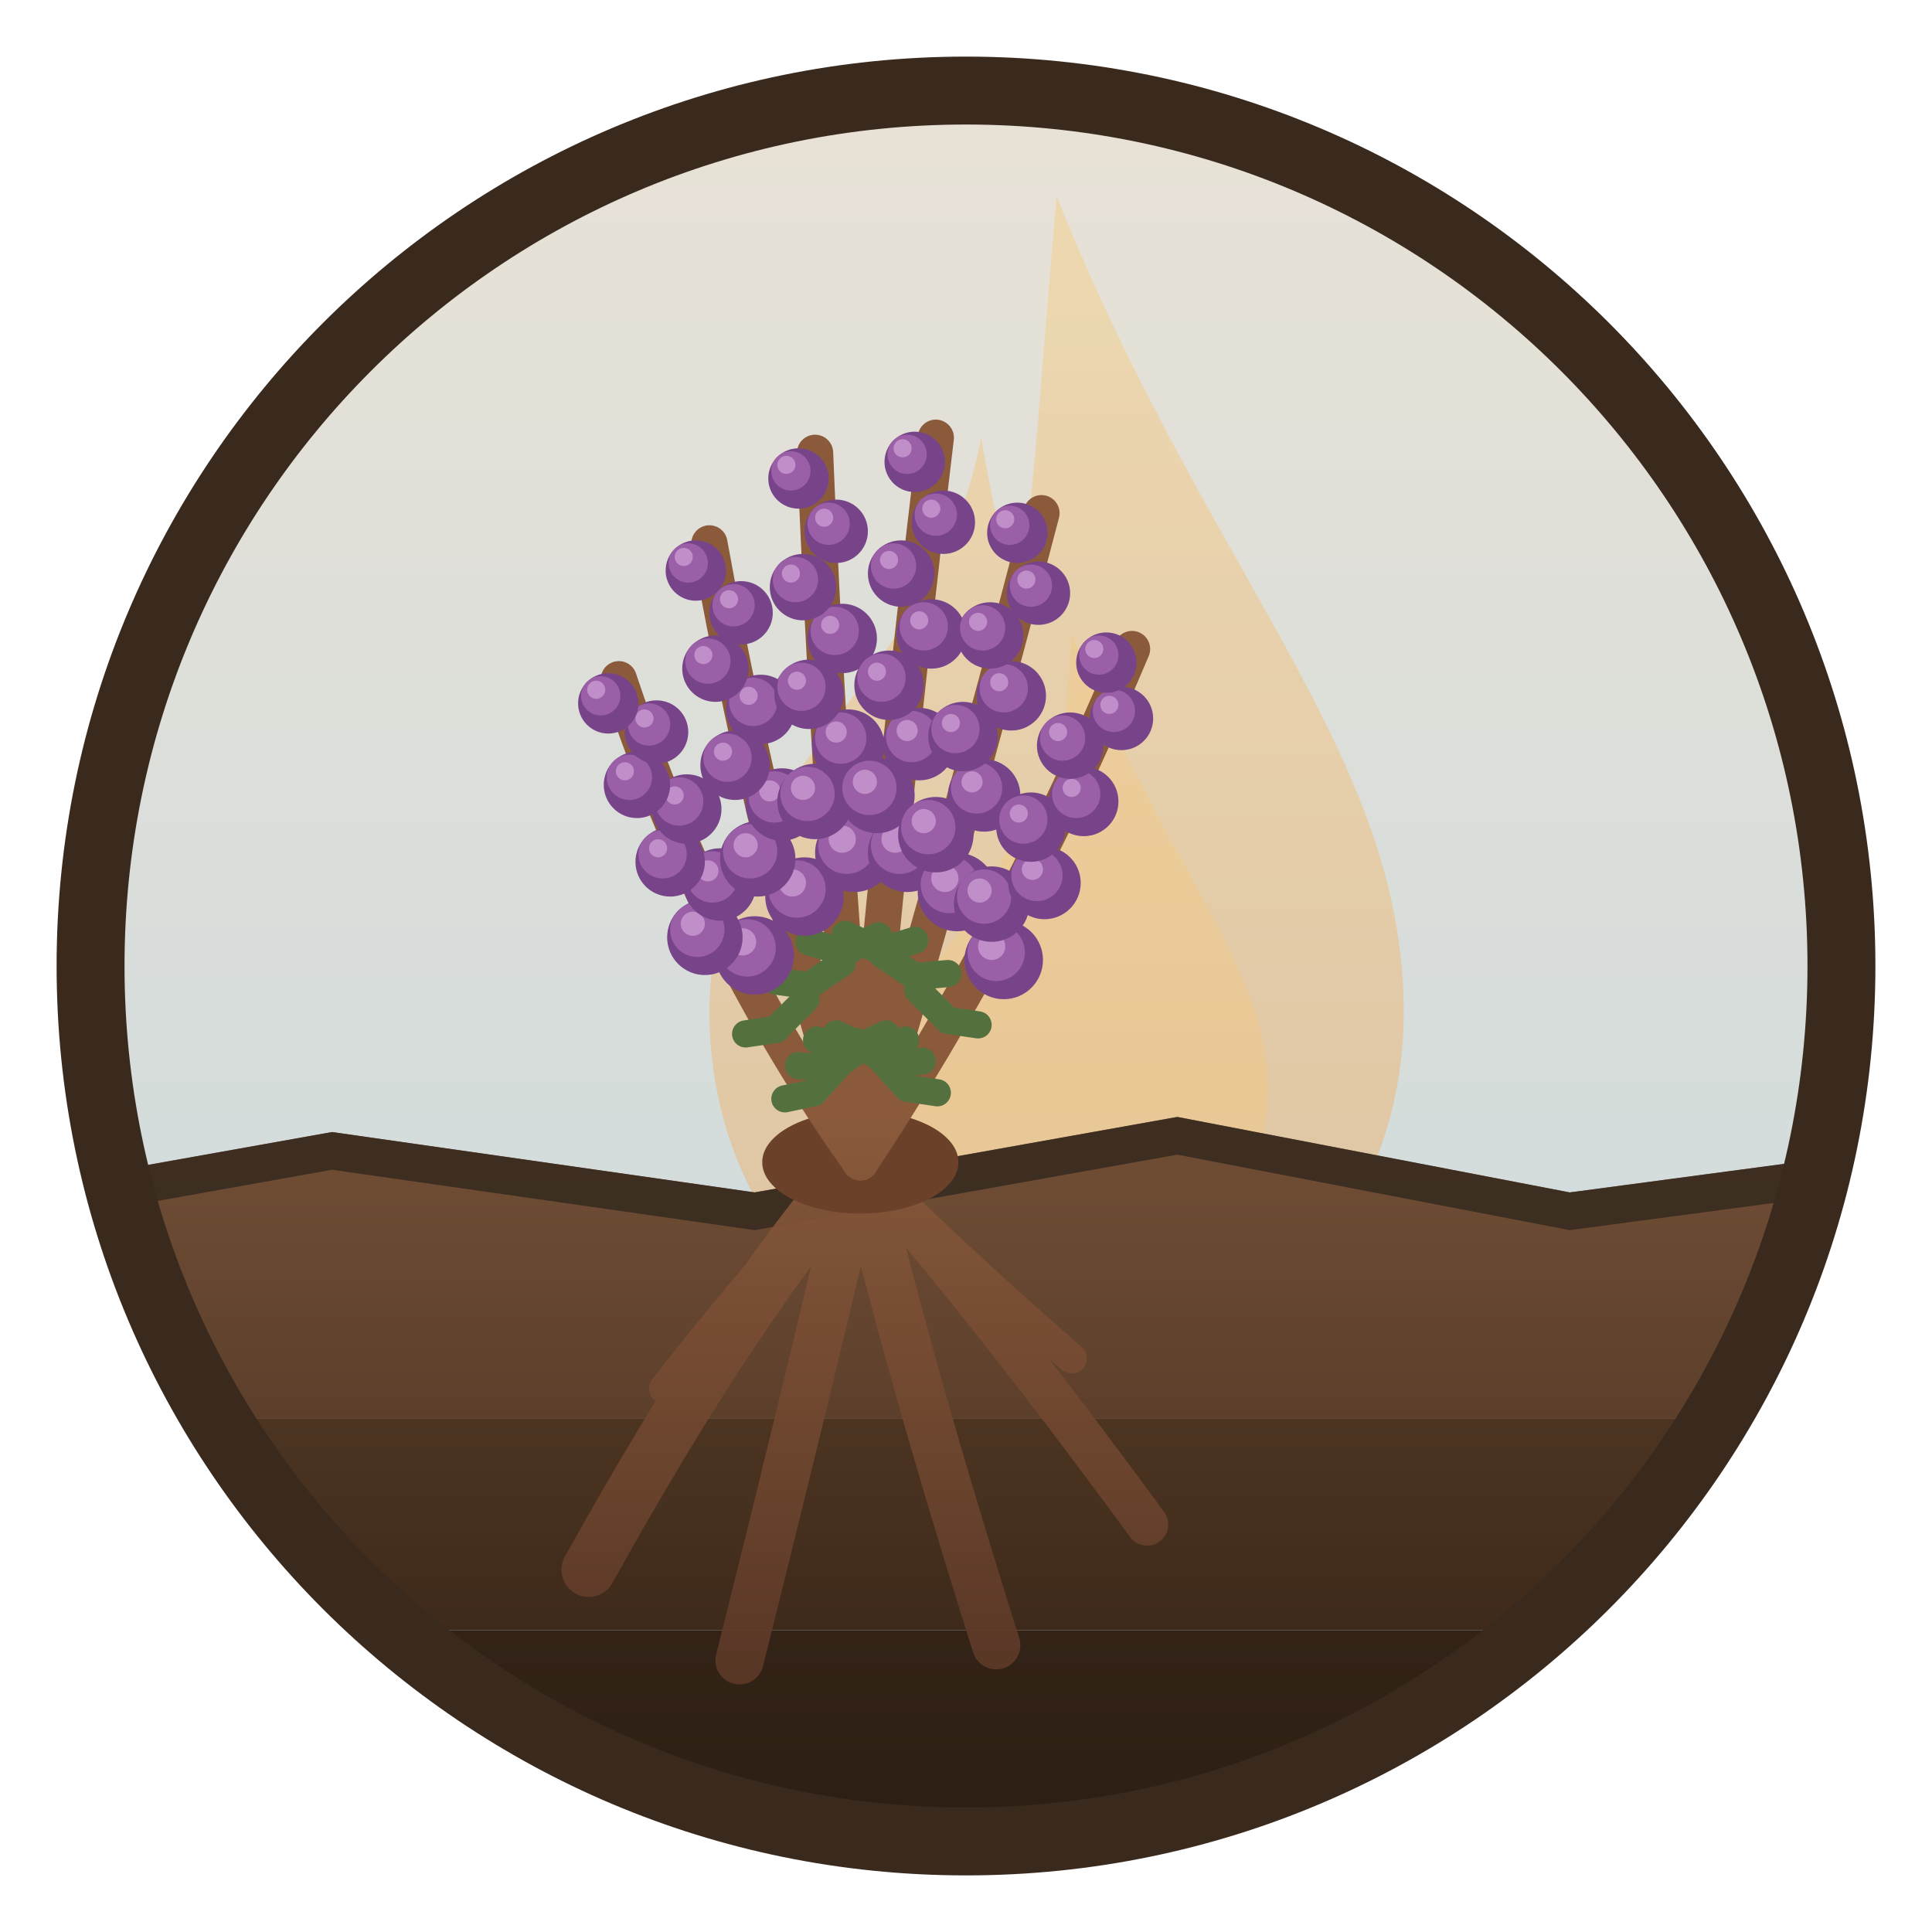
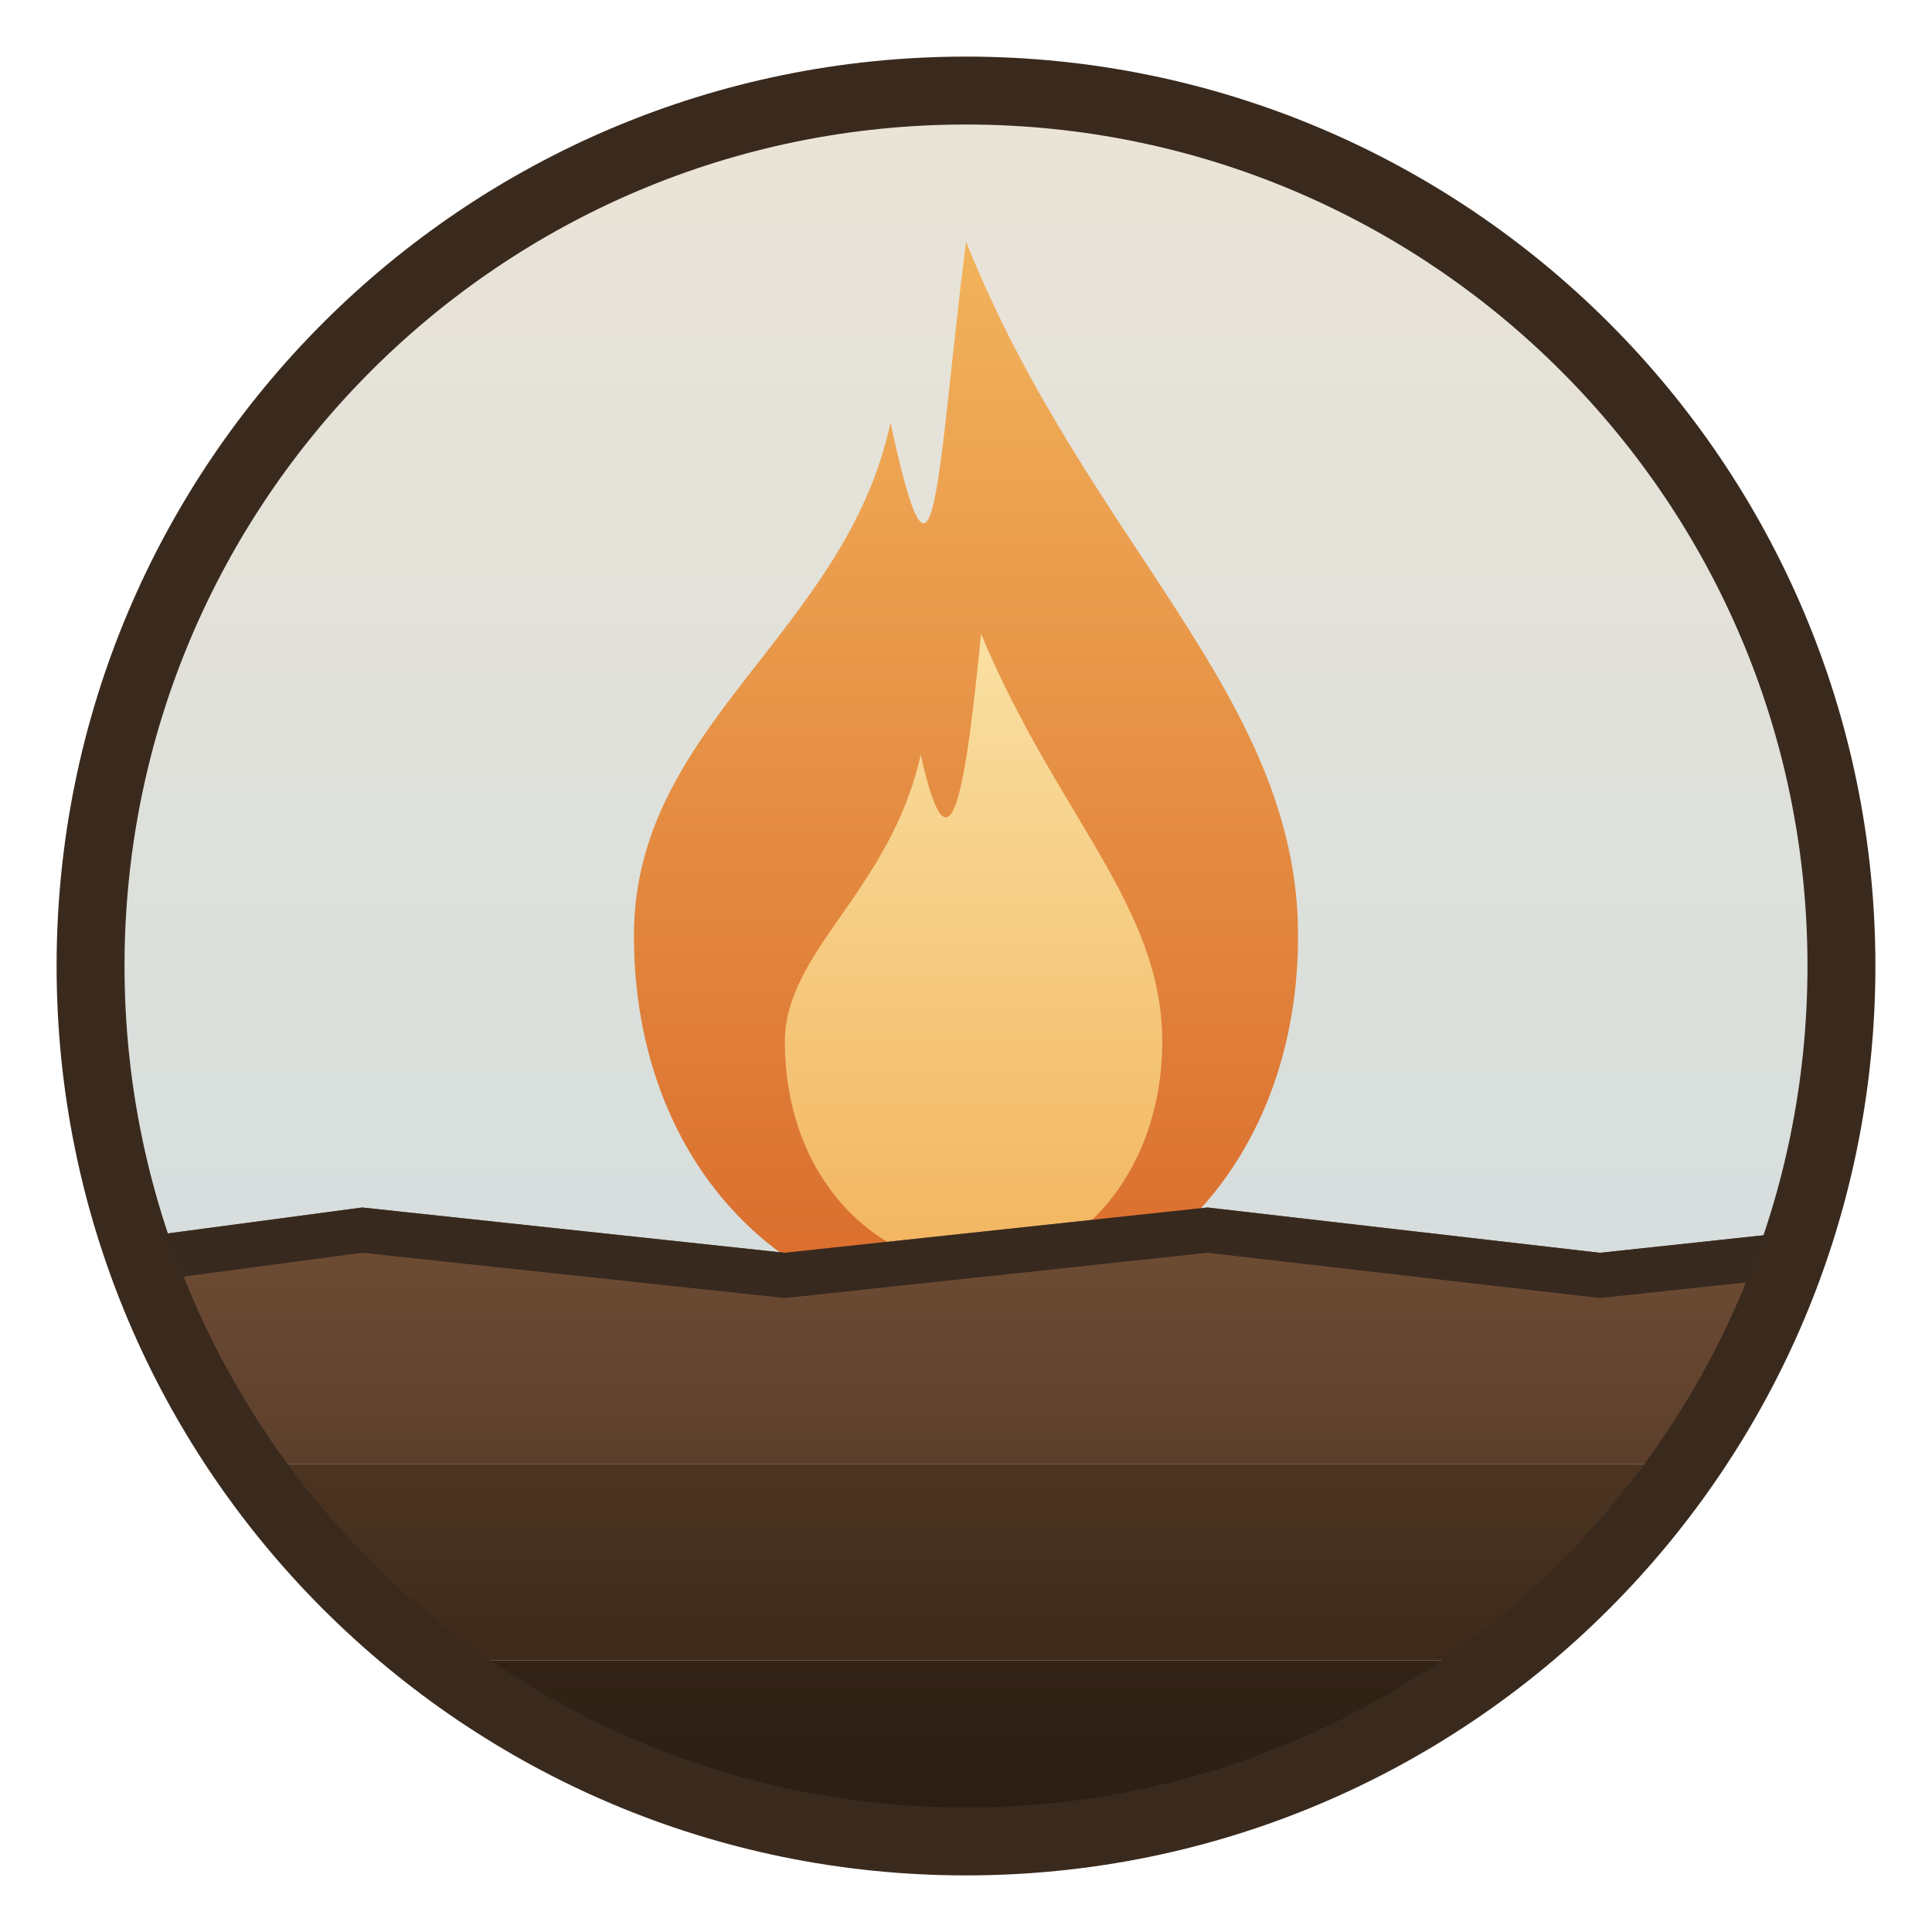
<svg xmlns="http://www.w3.org/2000/svg" viewBox="0 0 128 128" role="img" aria-label="PeatProbe">
  <defs>
    <clipPath id="pp-clip">
      <circle cx="64" cy="64" r="58" />
    </clipPath>
-     <linearGradient id="pp-sky" gradientUnits="userSpaceOnUse" x1="0" y1="6" x2="0" y2="80">
-       <stop offset="0" stop-color="#E9E2D6" />
-       <stop offset="1" stop-color="#D3DCDC" />
+     <linearGradient id="pp-sky" gradientUnits="userSpaceOnUse" x1="0" y1="6" x2="0" y2="84">
+       <stop offset="0" stop-color="#EBE4D7" />
+       <stop offset="1" stop-color="#D6DEDD" />
    </linearGradient>
-     <linearGradient id="pp-flame" gradientUnits="userSpaceOnUse" x1="0" y1="20" x2="0" y2="92">
-       <stop offset="0" stop-color="#F6C877" />
-       <stop offset="1" stop-color="#F0A354" />
+     <linearGradient id="pp-flame" gradientUnits="userSpaceOnUse" x1="0" y1="16" x2="0" y2="88">
+       <stop offset="0" stop-color="#F2B35C" />
+       <stop offset="1" stop-color="#D96A2B" />
    </linearGradient>
-     <linearGradient id="pp-p1" gradientUnits="userSpaceOnUse" x1="0" y1="78" x2="0" y2="94">
+     <linearGradient id="pp-inner" gradientUnits="userSpaceOnUse" x1="0" y1="42" x2="0" y2="86">
+       <stop offset="0" stop-color="#F9E0A2" />
+       <stop offset="1" stop-color="#F2B35C" />
+     </linearGradient>
+     <linearGradient id="pp-p1" gradientUnits="userSpaceOnUse" x1="0" y1="82" x2="0" y2="97">
      <stop offset="0" stop-color="#6E4C34" />
      <stop offset="1" stop-color="#5C3F2B" />
    </linearGradient>
-     <linearGradient id="pp-p2" gradientUnits="userSpaceOnUse" x1="0" y1="94" x2="0" y2="108">
+     <linearGradient id="pp-p2" gradientUnits="userSpaceOnUse" x1="0" y1="97" x2="0" y2="110">
      <stop offset="0" stop-color="#4C3421" />
      <stop offset="1" stop-color="#3E2A1B" />
    </linearGradient>
-     <linearGradient id="pp-p3" gradientUnits="userSpaceOnUse" x1="0" y1="108" x2="0" y2="126">
+     <linearGradient id="pp-p3" gradientUnits="userSpaceOnUse" x1="0" y1="110" x2="0" y2="126">
      <stop offset="0" stop-color="#332317" />
-       <stop offset="1" stop-color="#2B1D13" />
-     </linearGradient>
-     <linearGradient id="pp-wood" gradientUnits="userSpaceOnUse" x1="0" y1="74" x2="0" y2="112">
-       <stop offset="0" stop-color="#8A5A3B" />
-       <stop offset="1" stop-color="#5A3726" />
+       <stop offset="1" stop-color="#281B12" />
    </linearGradient>
  </defs>
  <circle cx="64" cy="64" r="58" fill="url(#pp-sky)" />
  <g clip-path="url(#pp-clip)">
-     <path d="M70,13 C80,38 93,50 93,67 C93,81 83,91 70,91 C57,91 47,81 47,67 C47,52 62,45 65,29 C68,46 68,36 70,13 Z" fill="url(#pp-flame)" opacity=".42" />
-     <path d="M71,42 C77,57 84,64 84,72 C84,81 78,87 71,87 C64,87 58,81 58,72 C58,66 66,62 68,52 C70,63 70,56 71,42 Z" fill="#F6C877" opacity=".34" />
-     <path d="M-6,80.0 L22,75.0 L50,79.0 L78,74.0 L104,79.0 L134,75.0 L134,94 L-6,94 Z" fill="url(#pp-p1)" />
-     <rect x="-6" y="94" width="140" height="14" fill="url(#pp-p2)" />
-     <rect x="-6" y="108" width="140" height="20" fill="url(#pp-p3)" />
-     <path d="M-6,80.0 L22,75.0 L50,79.0 L78,74.0 L104,79.0 L134,75.0 L134,77.5 L104,81.5 L78,76.5 L50,81.5 L22,77.5 L-6,82.5 Z" fill="#2E241C" opacity=".75" />
-     <g stroke="url(#pp-wood)" stroke-linecap="round" fill="none" opacity=".92">
-       <path d="M57.0,77.0 Q49,86 39,104" stroke-width="3.6" />
-       <path d="M57.0,77.0 Q54,90 49,110" stroke-width="3.2" />
-       <path d="M57.0,77.0 Q60,90 66,109" stroke-width="3.2" />
-       <path d="M57.0,77.0 Q65,86 76,101" stroke-width="2.8" />
-       <path d="M57.0,77.0 Q51,83 44,92" stroke-width="2.0" />
-       <path d="M57.0,77.0 Q63,83 71,90" stroke-width="2.0" />
-     </g>
-     <ellipse cx="57.0" cy="77.0" rx="6.5" ry="3.4" fill="#6B4229" />
-     <g stroke="url(#pp-wood)" stroke-linecap="round" fill="none">
-       <path d="M57.0,77.0 Q47,63 41,45" stroke-width="2.4" />
-       <path d="M57.0,77.0 Q51,58 47,36" stroke-width="2.4" />
-       <path d="M57.0,77.0 Q55,54 54,30" stroke-width="2.4" />
-       <path d="M57.0,77.0 Q59,54 62,29" stroke-width="2.4" />
-       <path d="M57.0,77.0 Q63,57 69,34" stroke-width="2.4" />
-       <path d="M57.0,77.0 Q67,62 75,43" stroke-width="2.4" />
-     </g>
-     <g stroke="#55703F" stroke-width="1.8" stroke-linecap="round">
-       <line x1="53.9" y1="72.4" x2="55.8" y2="70.3" />
-       <line x1="53.9" y1="72.4" x2="52.0" y2="72.8" />
-       <line x1="51.4" y1="68.2" x2="53.4" y2="66.2" />
-       <line x1="51.4" y1="68.2" x2="49.4" y2="68.5" />
-       <line x1="55.1" y1="70.8" x2="57.3" y2="69.3" />
-       <line x1="55.1" y1="70.8" x2="52.9" y2="70.6" />
-       <line x1="53.6" y1="65.3" x2="55.8" y2="63.8" />
-       <line x1="53.6" y1="65.3" x2="51.4" y2="65.0" />
-       <line x1="56.4" y1="69.6" x2="58.7" y2="68.5" />
-       <line x1="56.4" y1="69.6" x2="54.1" y2="68.9" />
-       <line x1="55.9" y1="63.1" x2="58.2" y2="62.0" />
-       <line x1="55.9" y1="63.1" x2="53.6" y2="62.4" />
-       <line x1="57.7" y1="69.6" x2="60.0" y2="68.9" />
-       <line x1="57.7" y1="69.6" x2="55.4" y2="68.5" />
-       <line x1="58.3" y1="63.0" x2="60.6" y2="62.3" />
-       <line x1="58.3" y1="63.0" x2="56.0" y2="61.9" />
-       <line x1="58.9" y1="70.5" x2="61.1" y2="70.3" />
-       <line x1="58.9" y1="70.5" x2="56.7" y2="69.0" />
-       <line x1="60.6" y1="64.7" x2="62.8" y2="64.5" />
-       <line x1="60.6" y1="64.7" x2="58.4" y2="63.2" />
-       <line x1="60.1" y1="72.1" x2="62.1" y2="72.4" />
-       <line x1="60.1" y1="72.1" x2="58.2" y2="70.0" />
-       <line x1="62.8" y1="67.6" x2="64.8" y2="67.9" />
-       <line x1="62.8" y1="67.6" x2="60.8" y2="65.6" />
-     </g>
-     <g>
-       <circle cx="50.0" cy="63.3" r="2.6" fill="#77448A" />
-       <circle cx="49.5" cy="62.8" r="1.9" fill="#9B5FA8" />
-       <circle cx="49.2" cy="62.4" r="0.9" fill="#C08FC9" />
-       <circle cx="46.7" cy="62.1" r="2.5" fill="#77448A" />
-       <circle cx="46.2" cy="61.6" r="1.8" fill="#9B5FA8" />
-       <circle cx="45.9" cy="61.2" r="0.8" fill="#C08FC9" />
-       <circle cx="47.7" cy="58.6" r="2.4" fill="#77448A" />
-       <circle cx="47.2" cy="58.1" r="1.7" fill="#9B5FA8" />
-       <circle cx="46.9" cy="57.7" r="0.7" fill="#C08FC9" />
-       <circle cx="44.4" cy="57.1" r="2.3" fill="#77448A" />
-       <circle cx="43.9" cy="56.6" r="1.6" fill="#9B5FA8" />
-       <circle cx="43.6" cy="56.2" r="0.6" fill="#C08FC9" />
-       <circle cx="45.5" cy="53.6" r="2.3" fill="#77448A" />
-       <circle cx="45.0" cy="53.1" r="1.6" fill="#9B5FA8" />
-       <circle cx="44.7" cy="52.7" r="0.6" fill="#C08FC9" />
-       <circle cx="42.2" cy="52.0" r="2.2" fill="#77448A" />
-       <circle cx="41.7" cy="51.5" r="1.5" fill="#9B5FA8" />
-       <circle cx="41.4" cy="51.1" r="0.6" fill="#C08FC9" />
-       <circle cx="43.5" cy="48.5" r="2.1" fill="#77448A" />
-       <circle cx="43.0" cy="48.0" r="1.4" fill="#9B5FA8" />
-       <circle cx="42.7" cy="47.6" r="0.6" fill="#C08FC9" />
-       <circle cx="40.3" cy="46.6" r="2.0" fill="#77448A" />
-       <circle cx="39.8" cy="46.1" r="1.3" fill="#9B5FA8" />
-       <circle cx="39.5" cy="45.7" r="0.6" fill="#C08FC9" />
-       <circle cx="53.3" cy="59.4" r="2.6" fill="#77448A" />
-       <circle cx="52.8" cy="58.9" r="1.9" fill="#9B5FA8" />
-       <circle cx="52.5" cy="58.5" r="0.9" fill="#C08FC9" />
-       <circle cx="50.2" cy="56.9" r="2.5" fill="#77448A" />
-       <circle cx="49.7" cy="56.4" r="1.8" fill="#9B5FA8" />
-       <circle cx="49.4" cy="56.0" r="0.8" fill="#C08FC9" />
-       <circle cx="51.8" cy="53.3" r="2.4" fill="#77448A" />
-       <circle cx="51.3" cy="52.8" r="1.7" fill="#9B5FA8" />
-       <circle cx="51.0" cy="52.4" r="0.7" fill="#C08FC9" />
-       <circle cx="48.7" cy="50.7" r="2.3" fill="#77448A" />
-       <circle cx="48.2" cy="50.2" r="1.6" fill="#9B5FA8" />
-       <circle cx="47.9" cy="49.8" r="0.6" fill="#C08FC9" />
-       <circle cx="50.4" cy="47.0" r="2.3" fill="#77448A" />
-       <circle cx="49.9" cy="46.5" r="1.6" fill="#9B5FA8" />
-       <circle cx="49.6" cy="46.1" r="0.6" fill="#C08FC9" />
-       <circle cx="47.4" cy="44.3" r="2.2" fill="#77448A" />
-       <circle cx="46.9" cy="43.8" r="1.5" fill="#9B5FA8" />
-       <circle cx="46.6" cy="43.4" r="0.6" fill="#C08FC9" />
-       <circle cx="49.1" cy="40.6" r="2.1" fill="#77448A" />
-       <circle cx="48.6" cy="40.1" r="1.4" fill="#9B5FA8" />
-       <circle cx="48.3" cy="39.7" r="0.6" fill="#C08FC9" />
-       <circle cx="46.1" cy="37.8" r="2.0" fill="#77448A" />
-       <circle cx="45.6" cy="37.3" r="1.3" fill="#9B5FA8" />
-       <circle cx="45.3" cy="36.9" r="0.6" fill="#C08FC9" />
-       <circle cx="56.6" cy="56.5" r="2.6" fill="#77448A" />
-       <circle cx="56.1" cy="56.0" r="1.9" fill="#9B5FA8" />
-       <circle cx="55.8" cy="55.6" r="0.9" fill="#C08FC9" />
-       <circle cx="54.0" cy="53.1" r="2.5" fill="#77448A" />
-       <circle cx="53.5" cy="52.6" r="1.8" fill="#9B5FA8" />
-       <circle cx="53.2" cy="52.2" r="0.8" fill="#C08FC9" />
-       <circle cx="56.2" cy="49.4" r="2.4" fill="#77448A" />
-       <circle cx="55.7" cy="48.9" r="1.7" fill="#9B5FA8" />
-       <circle cx="55.4" cy="48.5" r="0.7" fill="#C08FC9" />
-       <circle cx="53.6" cy="46.0" r="2.3" fill="#77448A" />
-       <circle cx="53.1" cy="45.5" r="1.6" fill="#9B5FA8" />
-       <circle cx="52.8" cy="45.1" r="0.6" fill="#C08FC9" />
-       <circle cx="55.8" cy="42.3" r="2.3" fill="#77448A" />
-       <circle cx="55.3" cy="41.8" r="1.6" fill="#9B5FA8" />
-       <circle cx="55.0" cy="41.4" r="0.6" fill="#C08FC9" />
-       <circle cx="53.2" cy="38.9" r="2.2" fill="#77448A" />
-       <circle cx="52.7" cy="38.4" r="1.5" fill="#9B5FA8" />
-       <circle cx="52.4" cy="38.0" r="0.6" fill="#C08FC9" />
-       <circle cx="55.4" cy="35.2" r="2.1" fill="#77448A" />
-       <circle cx="54.9" cy="34.7" r="1.4" fill="#9B5FA8" />
-       <circle cx="54.6" cy="34.3" r="0.6" fill="#C08FC9" />
-       <circle cx="52.9" cy="31.7" r="2.0" fill="#77448A" />
-       <circle cx="52.4" cy="31.2" r="1.3" fill="#9B5FA8" />
-       <circle cx="52.1" cy="30.8" r="0.6" fill="#C08FC9" />
-       <circle cx="60.1" cy="56.5" r="2.6" fill="#77448A" />
-       <circle cx="59.6" cy="56.0" r="1.9" fill="#9B5FA8" />
-       <circle cx="59.3" cy="55.6" r="0.9" fill="#C08FC9" />
-       <circle cx="58.1" cy="52.7" r="2.5" fill="#77448A" />
-       <circle cx="57.6" cy="52.2" r="1.8" fill="#9B5FA8" />
-       <circle cx="57.3" cy="51.8" r="0.8" fill="#C08FC9" />
-       <circle cx="60.9" cy="49.3" r="2.4" fill="#77448A" />
-       <circle cx="60.4" cy="48.8" r="1.7" fill="#9B5FA8" />
-       <circle cx="60.1" cy="48.4" r="0.7" fill="#C08FC9" />
-       <circle cx="58.9" cy="45.4" r="2.3" fill="#77448A" />
-       <circle cx="58.4" cy="44.9" r="1.6" fill="#9B5FA8" />
-       <circle cx="58.1" cy="44.5" r="0.6" fill="#C08FC9" />
-       <circle cx="61.7" cy="42.0" r="2.3" fill="#77448A" />
-       <circle cx="61.2" cy="41.5" r="1.6" fill="#9B5FA8" />
-       <circle cx="60.9" cy="41.1" r="0.6" fill="#C08FC9" />
-       <circle cx="59.7" cy="38.0" r="2.2" fill="#77448A" />
-       <circle cx="59.2" cy="37.5" r="1.5" fill="#9B5FA8" />
-       <circle cx="58.9" cy="37.1" r="0.6" fill="#C08FC9" />
-       <circle cx="62.5" cy="34.6" r="2.1" fill="#77448A" />
-       <circle cx="62.0" cy="34.1" r="1.4" fill="#9B5FA8" />
-       <circle cx="61.7" cy="33.7" r="0.6" fill="#C08FC9" />
-       <circle cx="60.6" cy="30.6" r="2.0" fill="#77448A" />
-       <circle cx="60.1" cy="30.1" r="1.3" fill="#9B5FA8" />
-       <circle cx="59.8" cy="29.7" r="0.6" fill="#C08FC9" />
-       <circle cx="63.4" cy="59.1" r="2.6" fill="#77448A" />
-       <circle cx="62.9" cy="58.6" r="1.9" fill="#9B5FA8" />
-       <circle cx="62.6" cy="58.2" r="0.9" fill="#C08FC9" />
-       <circle cx="62.0" cy="55.3" r="2.5" fill="#77448A" />
-       <circle cx="61.5" cy="54.8" r="1.8" fill="#9B5FA8" />
-       <circle cx="61.2" cy="54.4" r="0.8" fill="#C08FC9" />
-       <circle cx="65.2" cy="52.7" r="2.4" fill="#77448A" />
-       <circle cx="64.7" cy="52.2" r="1.7" fill="#9B5FA8" />
-       <circle cx="64.4" cy="51.8" r="0.7" fill="#C08FC9" />
-       <circle cx="63.8" cy="48.8" r="2.3" fill="#77448A" />
-       <circle cx="63.3" cy="48.3" r="1.6" fill="#9B5FA8" />
-       <circle cx="63.0" cy="47.9" r="0.6" fill="#C08FC9" />
-       <circle cx="67.0" cy="46.1" r="2.3" fill="#77448A" />
-       <circle cx="66.5" cy="45.6" r="1.6" fill="#9B5FA8" />
-       <circle cx="66.2" cy="45.2" r="0.6" fill="#C08FC9" />
-       <circle cx="65.6" cy="42.1" r="2.2" fill="#77448A" />
-       <circle cx="65.1" cy="41.6" r="1.5" fill="#9B5FA8" />
-       <circle cx="64.8" cy="41.2" r="0.6" fill="#C08FC9" />
-       <circle cx="68.8" cy="39.3" r="2.1" fill="#77448A" />
-       <circle cx="68.3" cy="38.8" r="1.4" fill="#9B5FA8" />
-       <circle cx="68.0" cy="38.4" r="0.6" fill="#C08FC9" />
-       <circle cx="67.4" cy="35.3" r="2.0" fill="#77448A" />
-       <circle cx="66.9" cy="34.8" r="1.3" fill="#9B5FA8" />
-       <circle cx="66.6" cy="34.4" r="0.6" fill="#C08FC9" />
-       <circle cx="66.5" cy="63.6" r="2.6" fill="#77448A" />
-       <circle cx="66.0" cy="63.1" r="1.9" fill="#9B5FA8" />
-       <circle cx="65.7" cy="62.7" r="0.9" fill="#C08FC9" />
-       <circle cx="65.7" cy="59.9" r="2.5" fill="#77448A" />
-       <circle cx="65.2" cy="59.4" r="1.8" fill="#9B5FA8" />
-       <circle cx="64.9" cy="59.0" r="0.8" fill="#C08FC9" />
-       <circle cx="69.2" cy="58.5" r="2.4" fill="#77448A" />
-       <circle cx="68.7" cy="58.0" r="1.7" fill="#9B5FA8" />
-       <circle cx="68.4" cy="57.6" r="0.7" fill="#C08FC9" />
-       <circle cx="68.3" cy="54.8" r="2.3" fill="#77448A" />
-       <circle cx="67.8" cy="54.3" r="1.6" fill="#9B5FA8" />
-       <circle cx="67.5" cy="53.9" r="0.6" fill="#C08FC9" />
-       <circle cx="71.8" cy="53.1" r="2.3" fill="#77448A" />
-       <circle cx="71.3" cy="52.6" r="1.6" fill="#9B5FA8" />
-       <circle cx="71.0" cy="52.2" r="0.6" fill="#C08FC9" />
-       <circle cx="70.9" cy="49.4" r="2.2" fill="#77448A" />
-       <circle cx="70.4" cy="48.9" r="1.5" fill="#9B5FA8" />
-       <circle cx="70.1" cy="48.5" r="0.6" fill="#C08FC9" />
-       <circle cx="74.3" cy="47.6" r="2.1" fill="#77448A" />
-       <circle cx="73.8" cy="47.1" r="1.4" fill="#9B5FA8" />
-       <circle cx="73.5" cy="46.7" r="0.6" fill="#C08FC9" />
-       <circle cx="73.3" cy="43.9" r="2.0" fill="#77448A" />
-       <circle cx="72.8" cy="43.4" r="1.3" fill="#9B5FA8" />
-       <circle cx="72.5" cy="43.0" r="0.6" fill="#C08FC9" />
-     </g>
+     <path d="M64,16 C72,36 86,46 86,62 C86,77 76,87 64,87 C52,87 42,77 42,62 C42,48 56,42 59,28 C62,42 62,32 64,16 Z" fill="url(#pp-flame)" />
+     <path d="M65,42 C70,54 77,60 77,69 C77,78 71,84 65,84 C58,84 52,78 52,69 C52,63 59,59 61,50 C63,59 64,52 65,42 Z" fill="url(#pp-inner)" />
+     <path d="M-6,84 L24,80 L52,83 L80,80 L106,83 L134,80 L134,97 L-6,97 Z" fill="url(#pp-p1)" />
+     <rect x="-6" y="97" width="140" height="13" fill="url(#pp-p2)" />
+     <rect x="-6" y="110" width="140" height="18" fill="url(#pp-p3)" />
+     <path d="M-6,84 L24,80 L52,83 L80,80 L106,83 L134,80 L134,83 L106,86 L80,83 L52,86 L24,83 L-6,87 Z" fill="#2A211A" opacity=".8" />
  </g>
  <circle cx="64" cy="64" r="58" fill="none" stroke="#3A2A1E" stroke-width="4.5" />
</svg>
